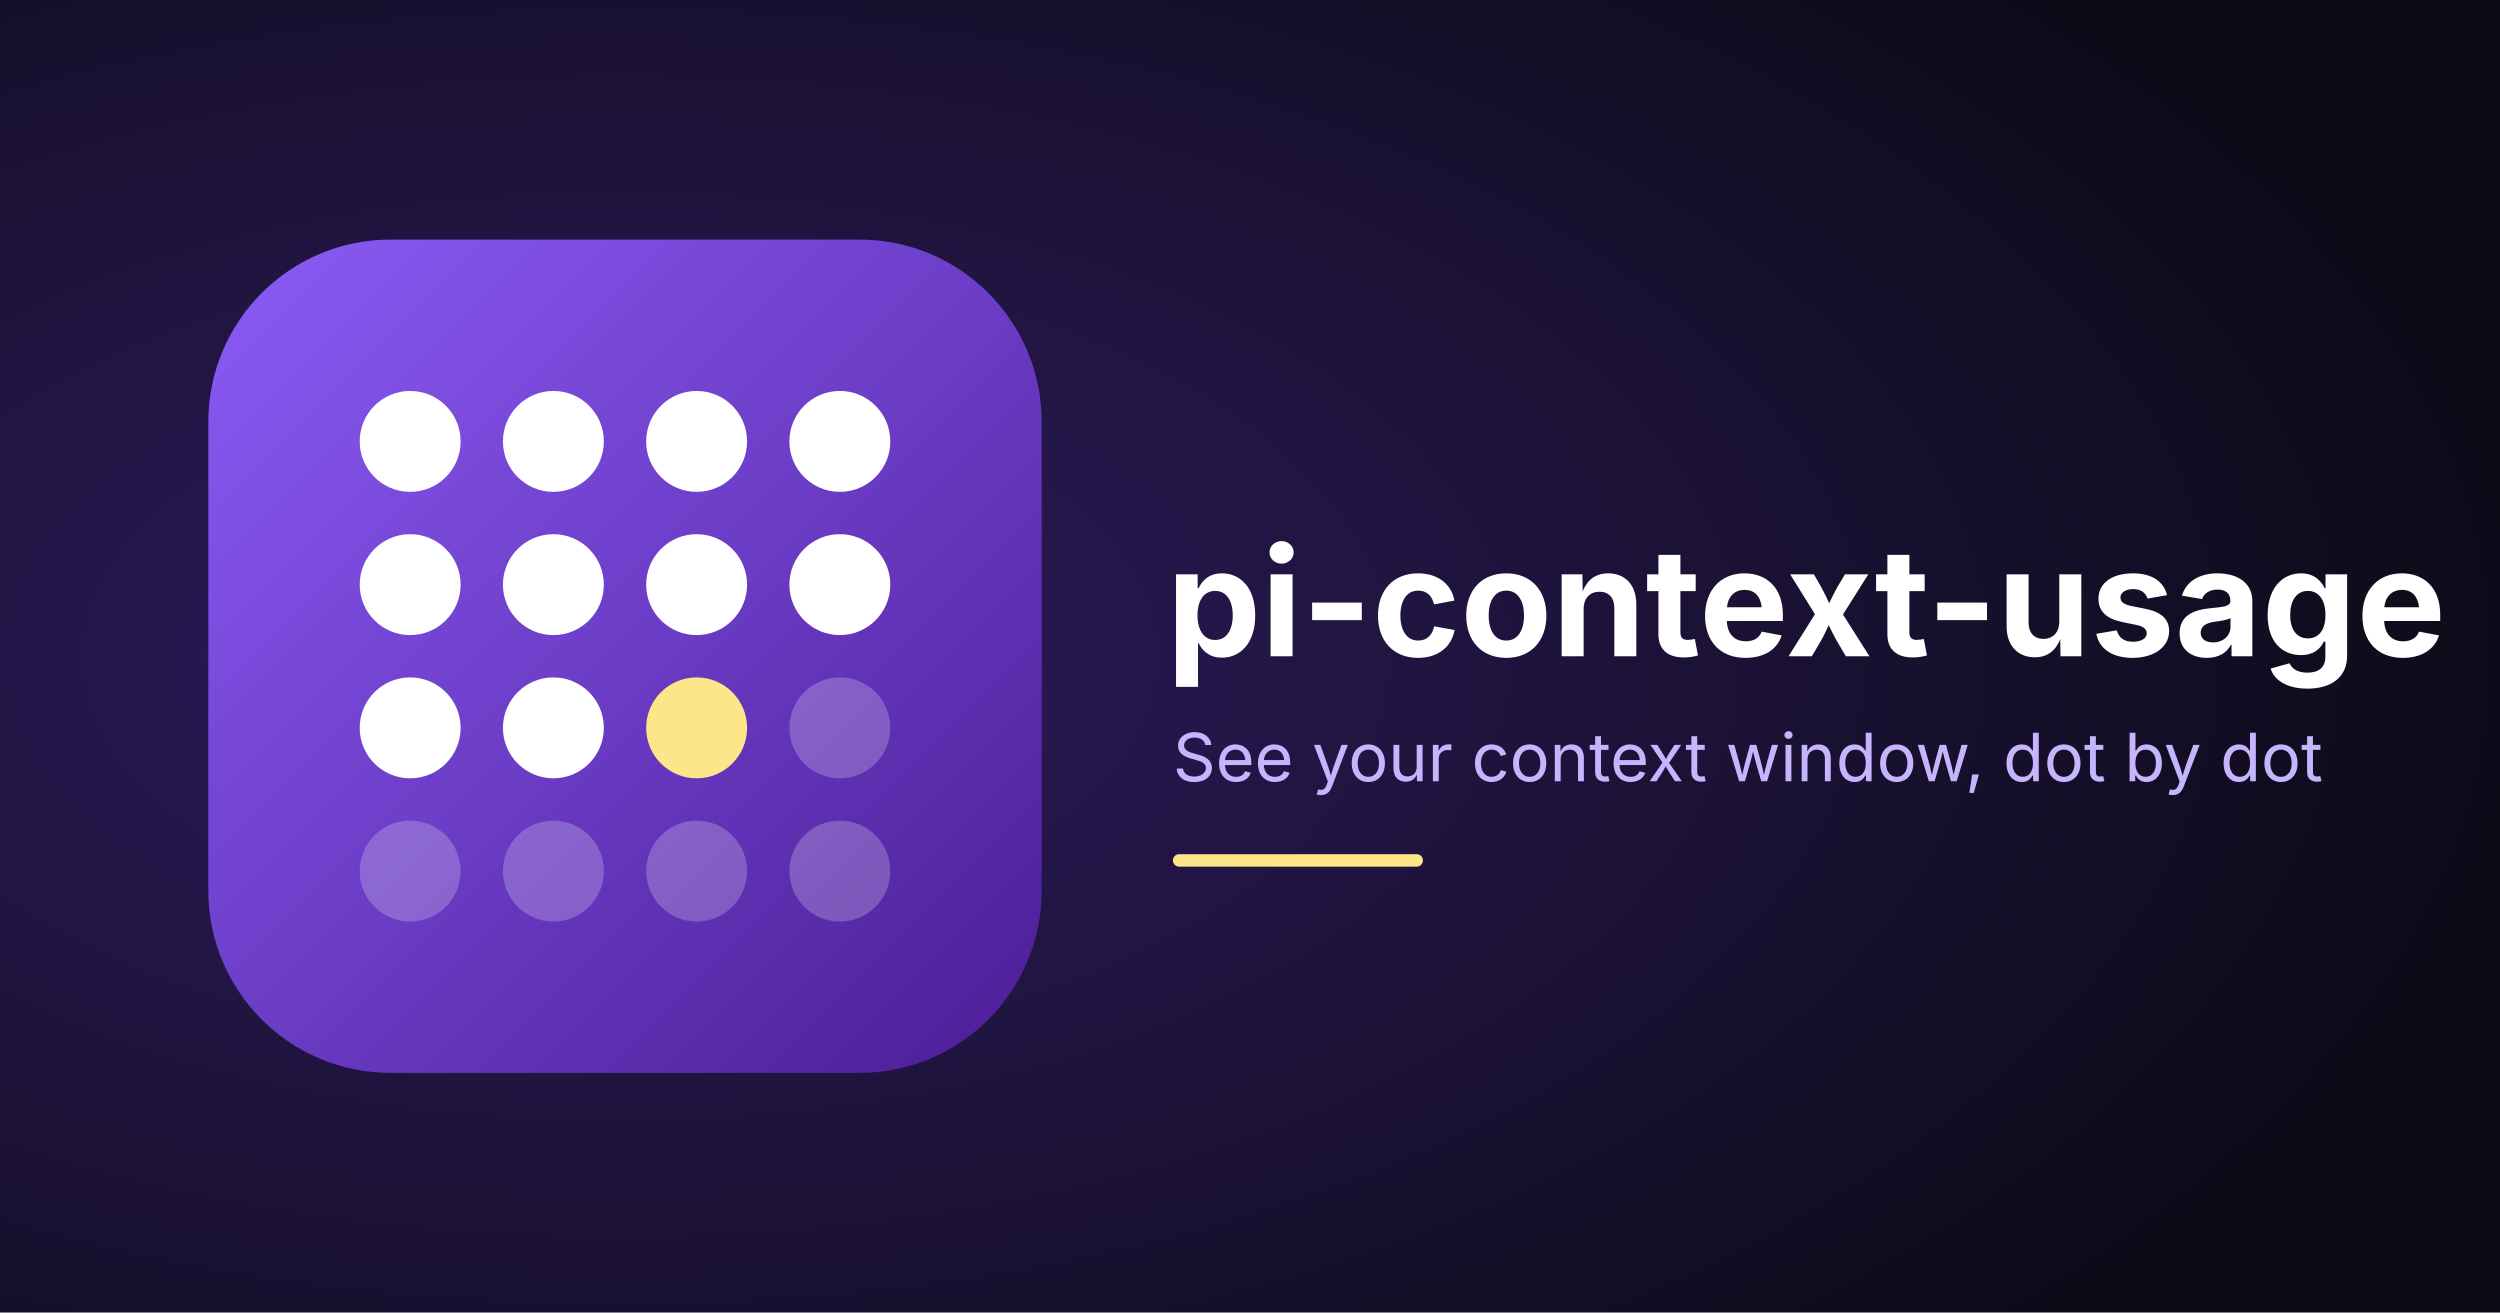
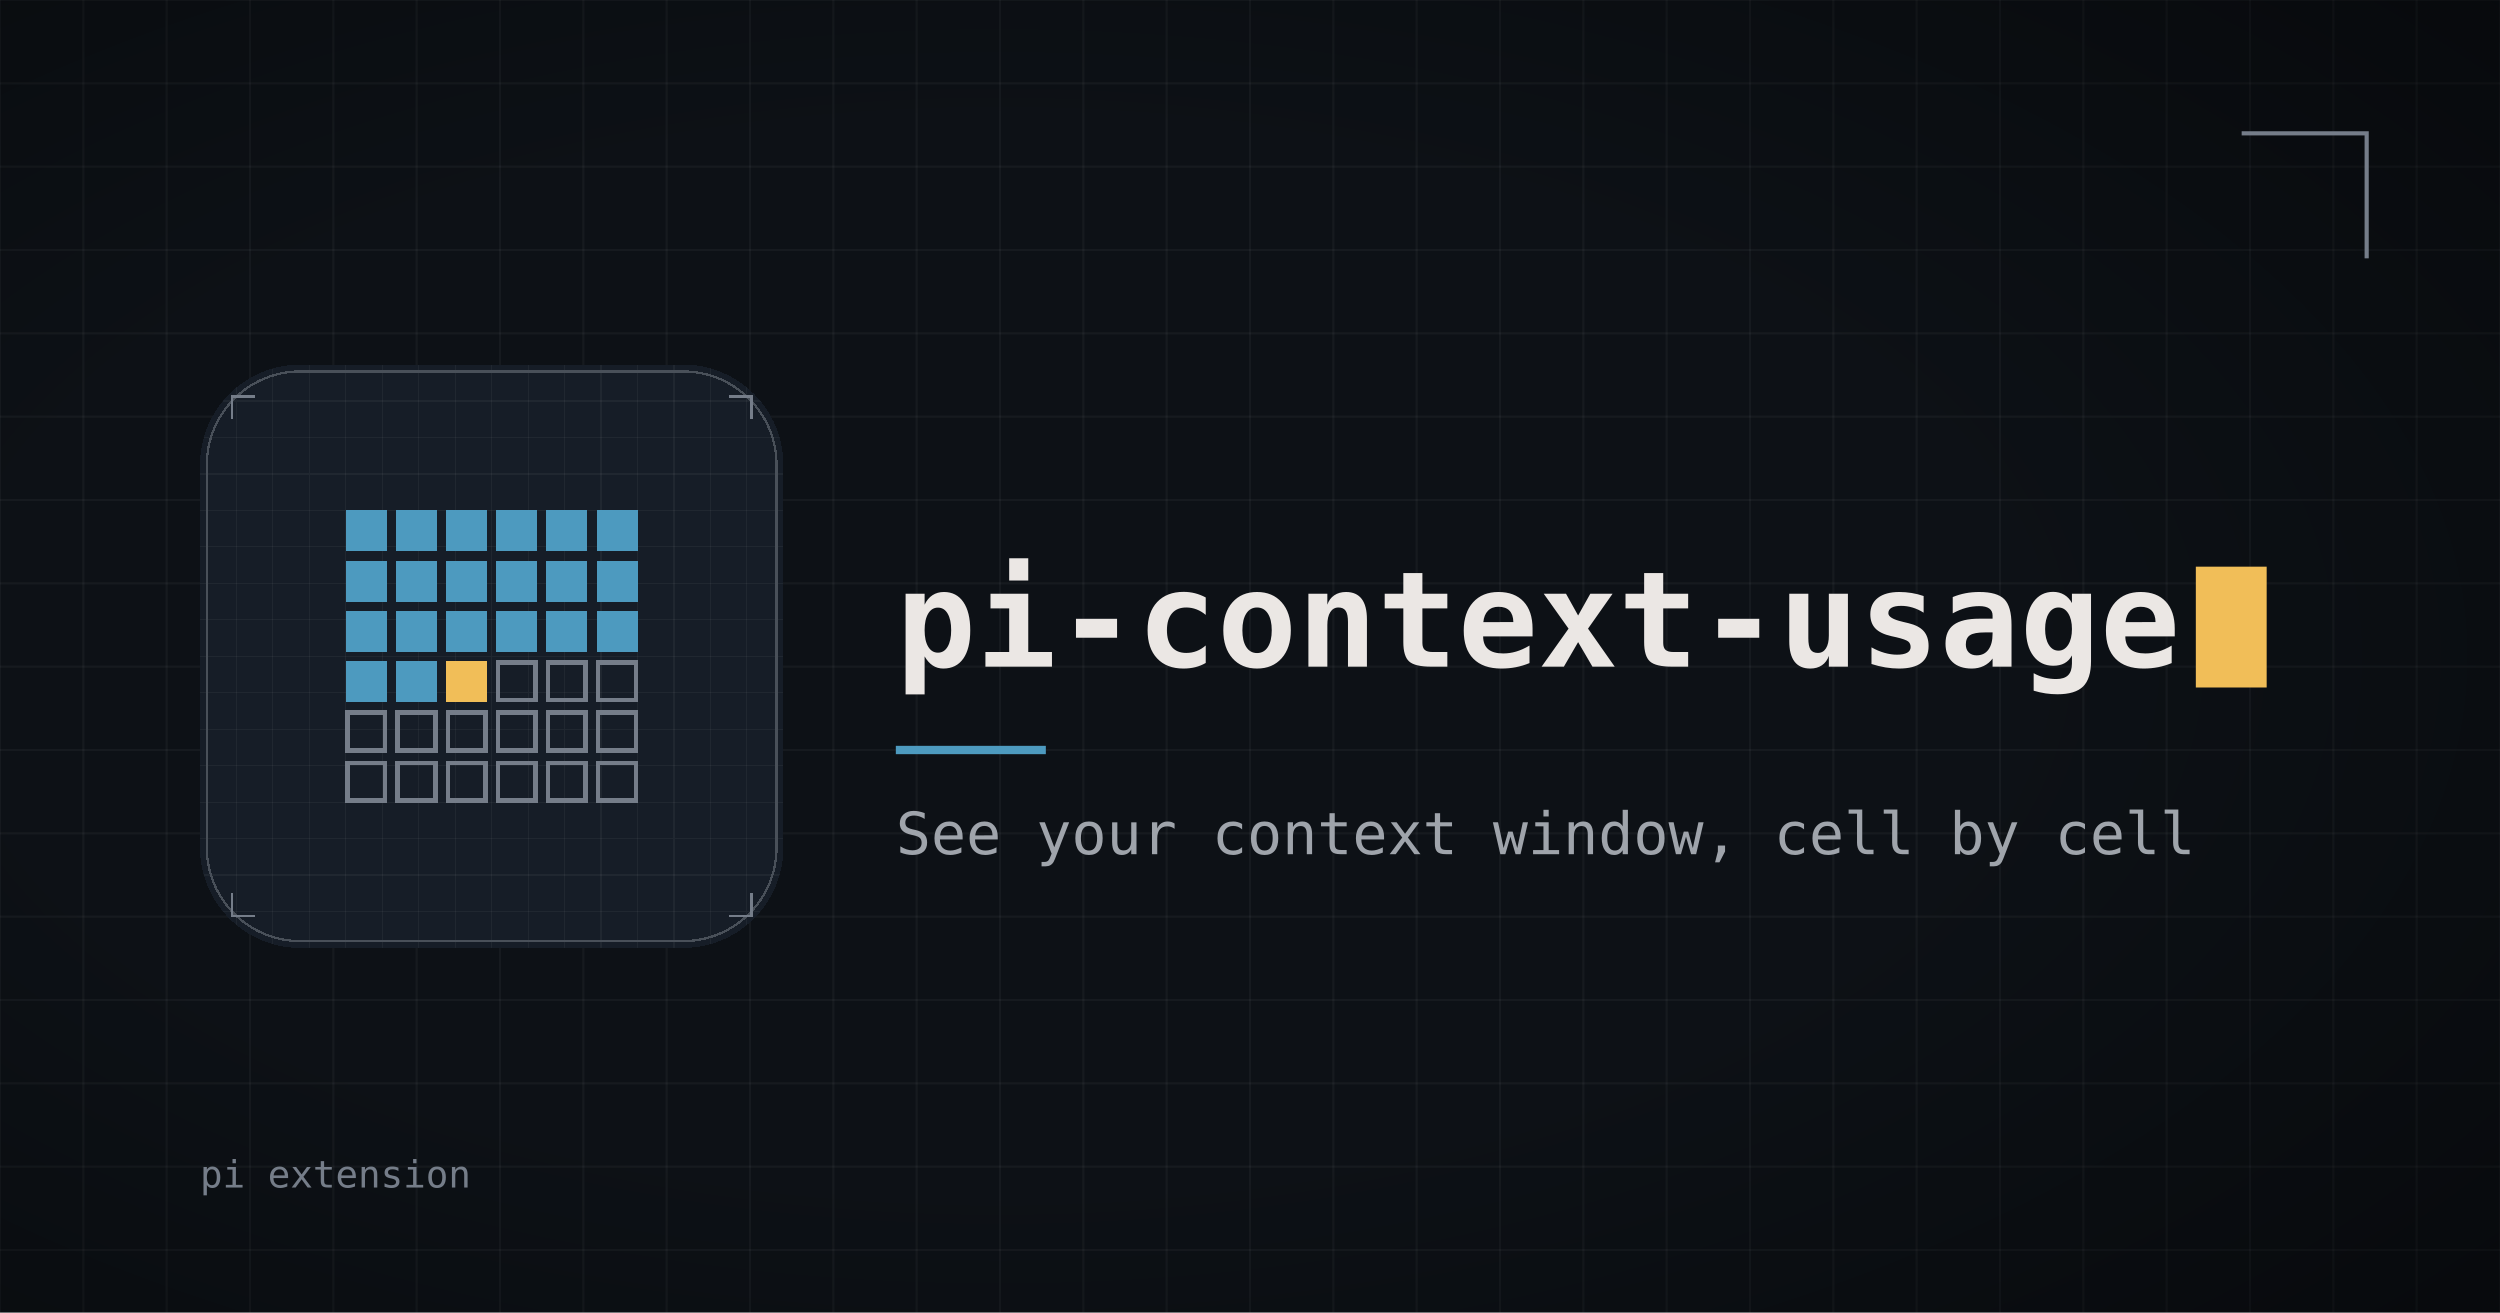
<svg xmlns="http://www.w3.org/2000/svg" viewBox="0 0 1200 630" width="1200" height="630">
  <defs>
-     <linearGradient id="g" x1="0" y1="0" x2="1" y2="1">
-       <stop offset="0" stop-color="#8B5CF6" />
-       <stop offset="1" stop-color="#4C1D95" />
-     </linearGradient>
-     <radialGradient id="b" cx="0.25" cy="0.5" r="0.8">
-       <stop offset="0" stop-color="#2E1B5E" />
-       <stop offset="1" stop-color="#0B0A14" />
+     <clipPath id="c">
+       <rect width="512" height="512" rx="88" />
+     </clipPath>
+     <radialGradient id="v" cx=".4" cy=".5" r=".8">
+       <stop offset=".5" stop-color="#000" stop-opacity="0" />
+       <stop offset="1" stop-color="#000" stop-opacity=".45" />
    </radialGradient>
  </defs>
-   <rect width="1200" height="630" fill="url(#b)" />
-   <g transform="translate(100 115) scale(0.78125)">
-     <rect width="512" height="512" rx="112" fill="url(#g)" />
-     <circle cx="124" cy="124" r="31" fill="#FFFFFF" />
-     <circle cx="212" cy="124" r="31" fill="#FFFFFF" />
-     <circle cx="300" cy="124" r="31" fill="#FFFFFF" />
-     <circle cx="388" cy="124" r="31" fill="#FFFFFF" />
-     <circle cx="124" cy="212" r="31" fill="#FFFFFF" />
-     <circle cx="212" cy="212" r="31" fill="#FFFFFF" />
-     <circle cx="300" cy="212" r="31" fill="#FFFFFF" />
-     <circle cx="388" cy="212" r="31" fill="#FFFFFF" />
-     <circle cx="124" cy="300" r="31" fill="#FFFFFF" />
-     <circle cx="212" cy="300" r="31" fill="#FFFFFF" />
-     <circle cx="300" cy="300" r="31" fill="#FDE68A" />
-     <circle cx="388" cy="300" r="31" fill="#FFFFFF" fill-opacity="0.22" />
-     <circle cx="124" cy="388" r="31" fill="#FFFFFF" fill-opacity="0.22" />
-     <circle cx="212" cy="388" r="31" fill="#FFFFFF" fill-opacity="0.22" />
-     <circle cx="300" cy="388" r="31" fill="#FFFFFF" fill-opacity="0.22" />
-     <circle cx="388" cy="388" r="31" fill="#FFFFFF" fill-opacity="0.22" />
+   <rect width="1200" height="630" fill="#0d1116" />
+   <g stroke="#fff" stroke-opacity=".04">
+     <path d="M0 0V630" />
+     <path d="M40 0V630" />
+     <path d="M80 0V630" />
+     <path d="M120 0V630" />
+     <path d="M160 0V630" />
+     <path d="M200 0V630" />
+     <path d="M240 0V630" />
+     <path d="M280 0V630" />
+     <path d="M320 0V630" />
+     <path d="M360 0V630" />
+     <path d="M400 0V630" />
+     <path d="M440 0V630" />
+     <path d="M480 0V630" />
+     <path d="M520 0V630" />
+     <path d="M560 0V630" />
+     <path d="M600 0V630" />
+     <path d="M640 0V630" />
+     <path d="M680 0V630" />
+     <path d="M720 0V630" />
+     <path d="M760 0V630" />
+     <path d="M800 0V630" />
+     <path d="M840 0V630" />
+     <path d="M880 0V630" />
+     <path d="M920 0V630" />
+     <path d="M960 0V630" />
+     <path d="M1000 0V630" />
+     <path d="M1040 0V630" />
+     <path d="M1080 0V630" />
+     <path d="M1120 0V630" />
+     <path d="M1160 0V630" />
+     <path d="M1200 0V630" />
+     <path d="M0 0H1200" />
+     <path d="M0 40H1200" />
+     <path d="M0 80H1200" />
+     <path d="M0 120H1200" />
+     <path d="M0 160H1200" />
+     <path d="M0 200H1200" />
+     <path d="M0 240H1200" />
+     <path d="M0 280H1200" />
+     <path d="M0 320H1200" />
+     <path d="M0 360H1200" />
+     <path d="M0 400H1200" />
+     <path d="M0 440H1200" />
+     <path d="M0 480H1200" />
+     <path d="M0 520H1200" />
+     <path d="M0 560H1200" />
+     <path d="M0 600H1200" />
  </g>
-   <text x="560" y="315" font-family="Inter, Helvetica, Arial, sans-serif" font-weight="700" font-size="72" fill="#FFFFFF">pi-context-usage</text>
-   <text x="563" y="375" font-family="Inter, Helvetica, Arial, sans-serif" font-size="32" fill="#C4B5FD">See your context window, dot by dot</text>
-   <rect x="563" y="410" width="120" height="6" rx="3" fill="#FDE68A" />
+   <rect width="1200" height="630" fill="url(#v)" />
+   <g transform="translate(96 175) scale(.5469)" shape-rendering="crispEdges">
+     <rect width="512" height="512" rx="88" fill="#161d27" />
+     <g clip-path="url(#c)" stroke="#fff" stroke-opacity=".045" stroke-width="1">
+       <path d="M32 0V512M0 32H512" />
+       <path d="M64 0V512M0 64H512" />
+       <path d="M96 0V512M0 96H512" />
+       <path d="M128 0V512M0 128H512" />
+       <path d="M160 0V512M0 160H512" />
+       <path d="M192 0V512M0 192H512" />
+       <path d="M224 0V512M0 224H512" />
+       <path d="M256 0V512M0 256H512" />
+       <path d="M288 0V512M0 288H512" />
+       <path d="M320 0V512M0 320H512" />
+       <path d="M352 0V512M0 352H512" />
+       <path d="M384 0V512M0 384H512" />
+       <path d="M416 0V512M0 416H512" />
+       <path d="M448 0V512M0 448H512" />
+       <path d="M480 0V512M0 480H512" />
+     </g>
+     <rect x="6" y="6" width="500" height="500" rx="82" fill="none" stroke="#495059" stroke-width="2" />
+     <g stroke="#757d89" stroke-width="2" fill="none">
+       <path d="M28 48V28H48M464 28H484V48M28 464V484H48M464 484H484V464" />
+     </g>
+     <rect x="128" y="128" width="36" height="36" fill="#4D9ABF" />
+     <rect x="172" y="128" width="36" height="36" fill="#4D9ABF" />
+     <rect x="216" y="128" width="36" height="36" fill="#4D9ABF" />
+     <rect x="260" y="128" width="36" height="36" fill="#4D9ABF" />
+     <rect x="304" y="128" width="36" height="36" fill="#4D9ABF" />
+     <rect x="348" y="128" width="36" height="36" fill="#4D9ABF" />
+     <rect x="128" y="172" width="36" height="36" fill="#4D9ABF" />
+     <rect x="172" y="172" width="36" height="36" fill="#4D9ABF" />
+     <rect x="216" y="172" width="36" height="36" fill="#4D9ABF" />
+     <rect x="260" y="172" width="36" height="36" fill="#4D9ABF" />
+     <rect x="304" y="172" width="36" height="36" fill="#4D9ABF" />
+     <rect x="348" y="172" width="36" height="36" fill="#4D9ABF" />
+     <rect x="128" y="216" width="36" height="36" fill="#4D9ABF" />
+     <rect x="172" y="216" width="36" height="36" fill="#4D9ABF" />
+     <rect x="216" y="216" width="36" height="36" fill="#4D9ABF" />
+     <rect x="260" y="216" width="36" height="36" fill="#4D9ABF" />
+     <rect x="304" y="216" width="36" height="36" fill="#4D9ABF" />
+     <rect x="348" y="216" width="36" height="36" fill="#4D9ABF" />
+     <rect x="128" y="260" width="36" height="36" fill="#4D9ABF" />
+     <rect x="172" y="260" width="36" height="36" fill="#4D9ABF" />
+     <rect x="216" y="260" width="36" height="36" fill="#F1BE58" />
+     <rect x="261.5" y="261.5" width="33" height="33" fill="none" stroke="#757d89" stroke-width="4" />
+     <rect x="305.5" y="261.5" width="33" height="33" fill="none" stroke="#757d89" stroke-width="4" />
+     <rect x="349.5" y="261.5" width="33" height="33" fill="none" stroke="#757d89" stroke-width="4" />
+     <rect x="129.5" y="305.5" width="33" height="33" fill="none" stroke="#757d89" stroke-width="4" />
+     <rect x="173.5" y="305.5" width="33" height="33" fill="none" stroke="#757d89" stroke-width="4" />
+     <rect x="217.5" y="305.5" width="33" height="33" fill="none" stroke="#757d89" stroke-width="4" />
+     <rect x="261.5" y="305.5" width="33" height="33" fill="none" stroke="#757d89" stroke-width="4" />
+     <rect x="305.5" y="305.5" width="33" height="33" fill="none" stroke="#757d89" stroke-width="4" />
+     <rect x="349.5" y="305.5" width="33" height="33" fill="none" stroke="#757d89" stroke-width="4" />
+     <rect x="129.5" y="349.5" width="33" height="33" fill="none" stroke="#757d89" stroke-width="4" />
+     <rect x="173.5" y="349.5" width="33" height="33" fill="none" stroke="#757d89" stroke-width="4" />
+     <rect x="217.5" y="349.5" width="33" height="33" fill="none" stroke="#757d89" stroke-width="4" />
+     <rect x="261.5" y="349.5" width="33" height="33" fill="none" stroke="#757d89" stroke-width="4" />
+     <rect x="305.5" y="349.5" width="33" height="33" fill="none" stroke="#757d89" stroke-width="4" />
+     <rect x="349.5" y="349.5" width="33" height="33" fill="none" stroke="#757d89" stroke-width="4" />
+   </g>
+   <text x="430" y="320" font-family="CaskaydiaCove Nerd Font Mono, DejaVu Sans Mono, monospace" font-weight="700" font-size="64" fill="#ebe7e4">pi-context-usage</text>
+   <rect x="430" y="270" width="0" height="0" />
+   <rect x="1054" y="272" width="34" height="58" fill="#F1BE58" />
+   <rect x="430" y="358" width="72" height="4" fill="#4D9ABF" />
+   <text x="430" y="410" font-family="CaskaydiaCove Nerd Font Mono, DejaVu Sans Mono, monospace" font-size="28" fill="#9fa4ab">See your context window, cell by cell</text>
+   <text x="96" y="570" font-family="CaskaydiaCove Nerd Font Mono, DejaVu Sans Mono, monospace" font-size="18" fill="#757d89">pi extension</text>
+   <path d="M1076 64H1136V124" stroke="#757d89" stroke-width="2" fill="none" />
</svg>
